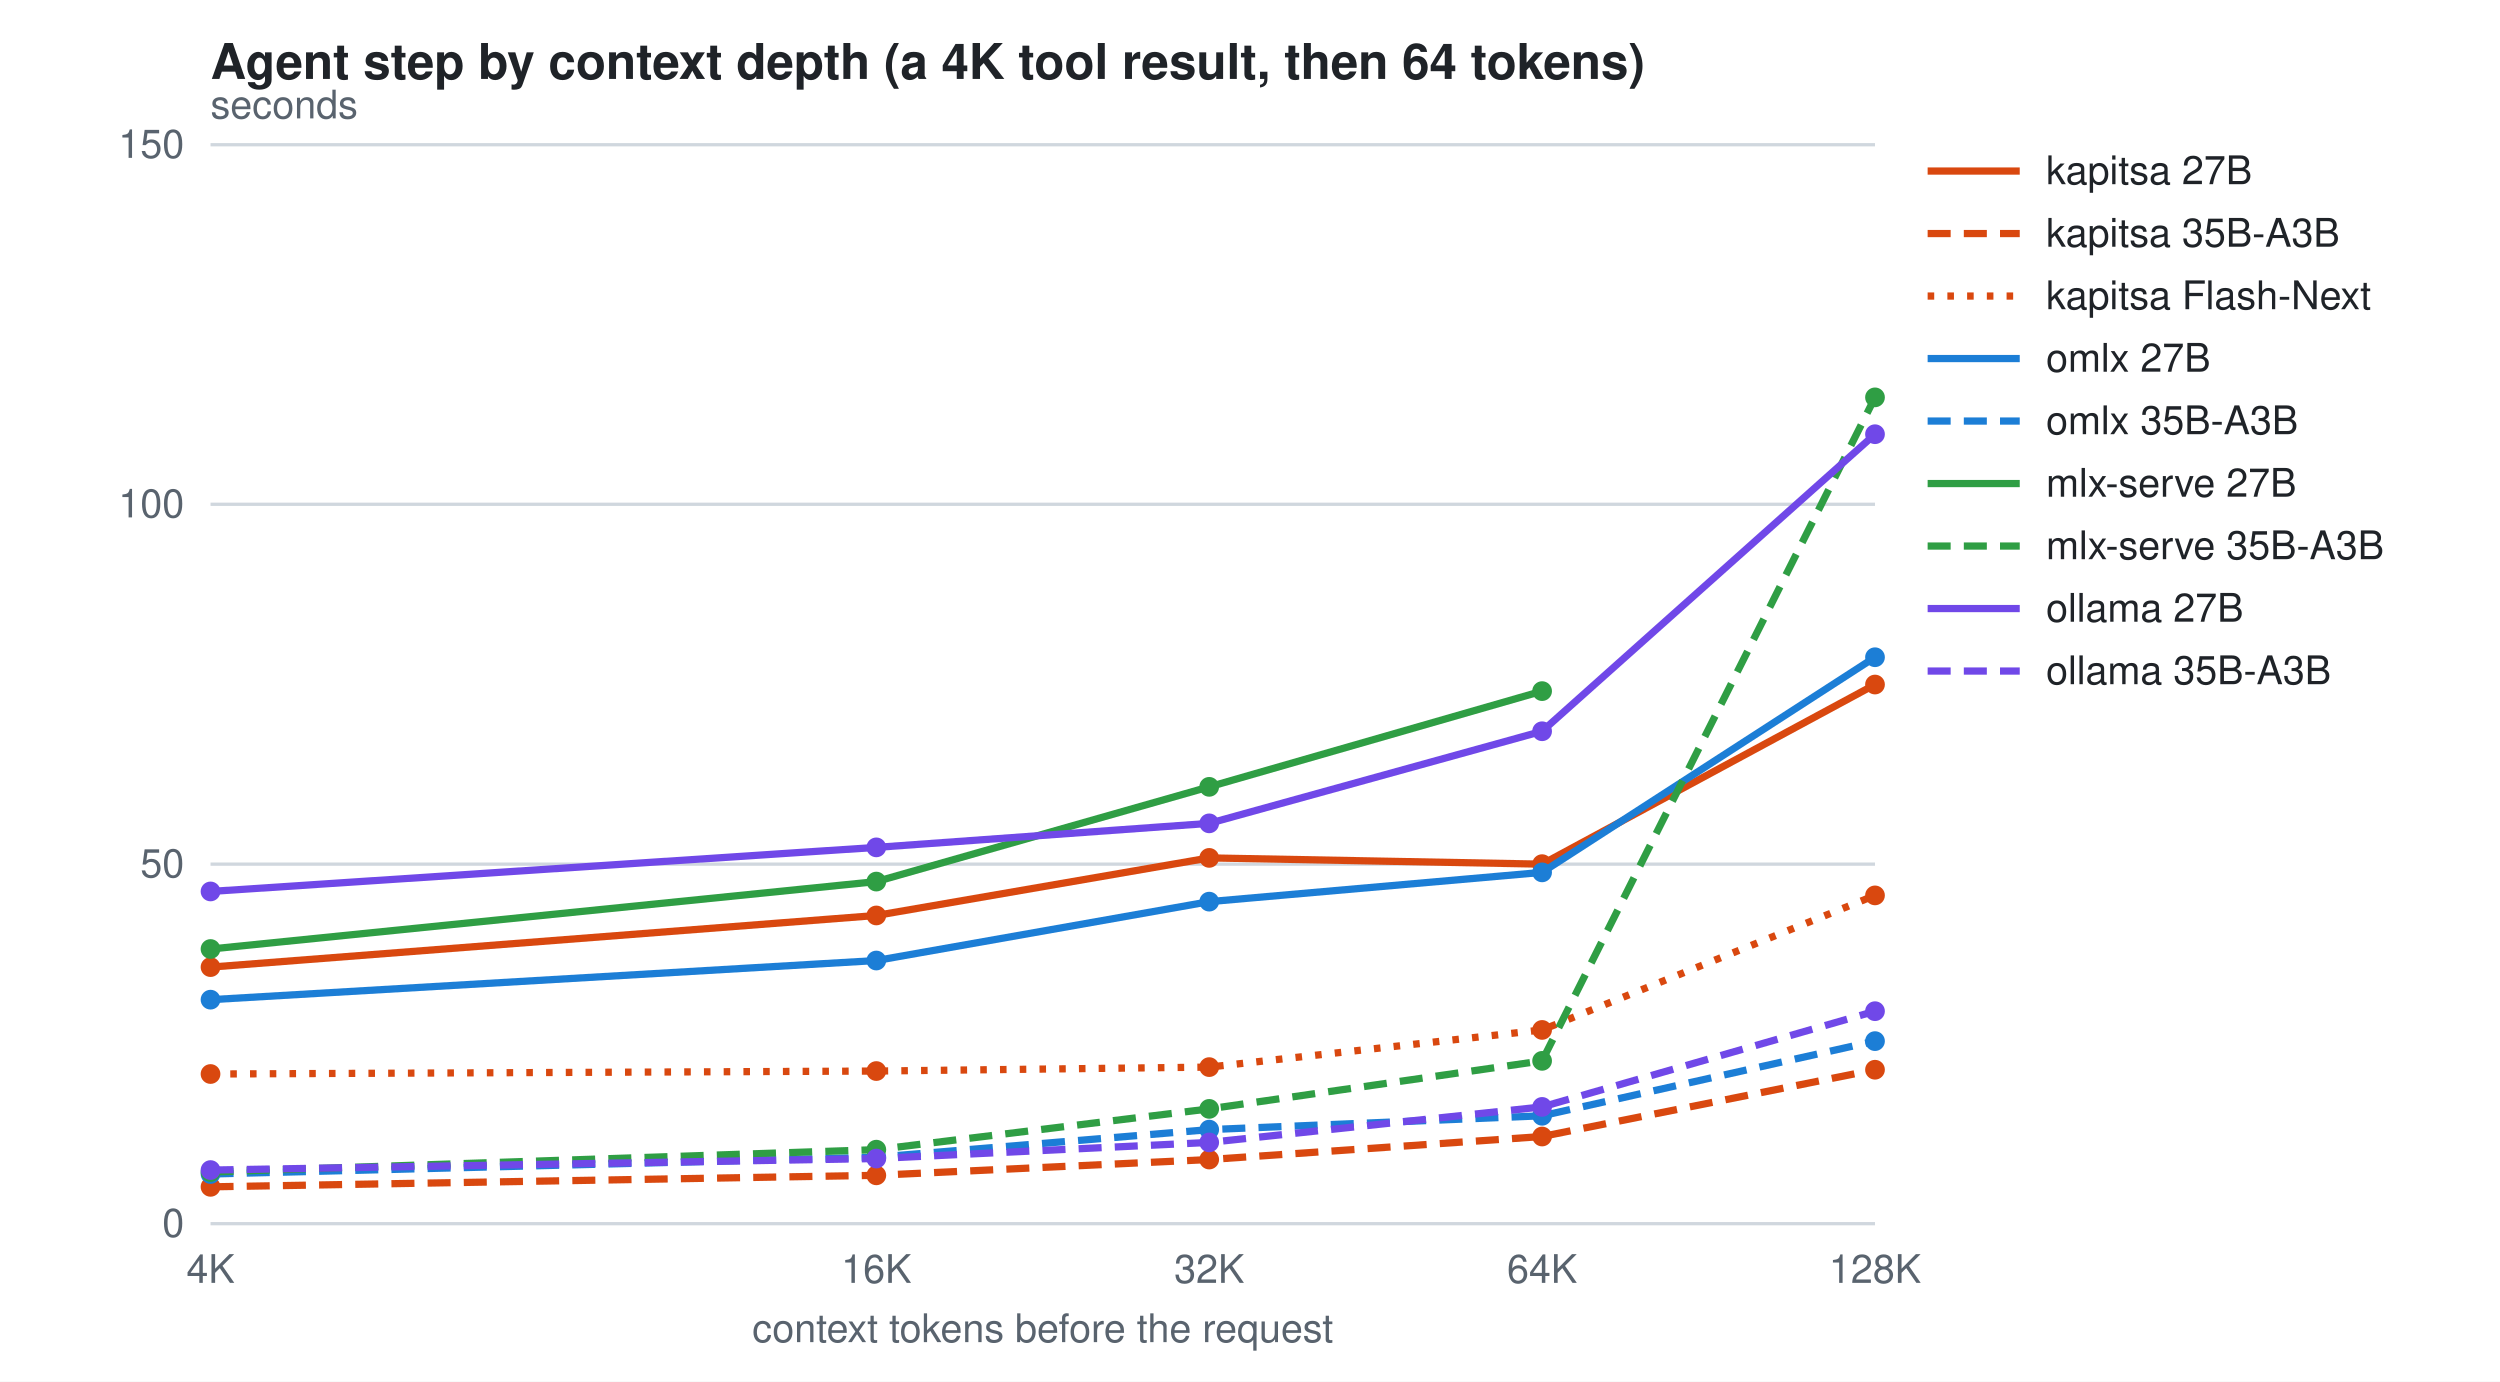
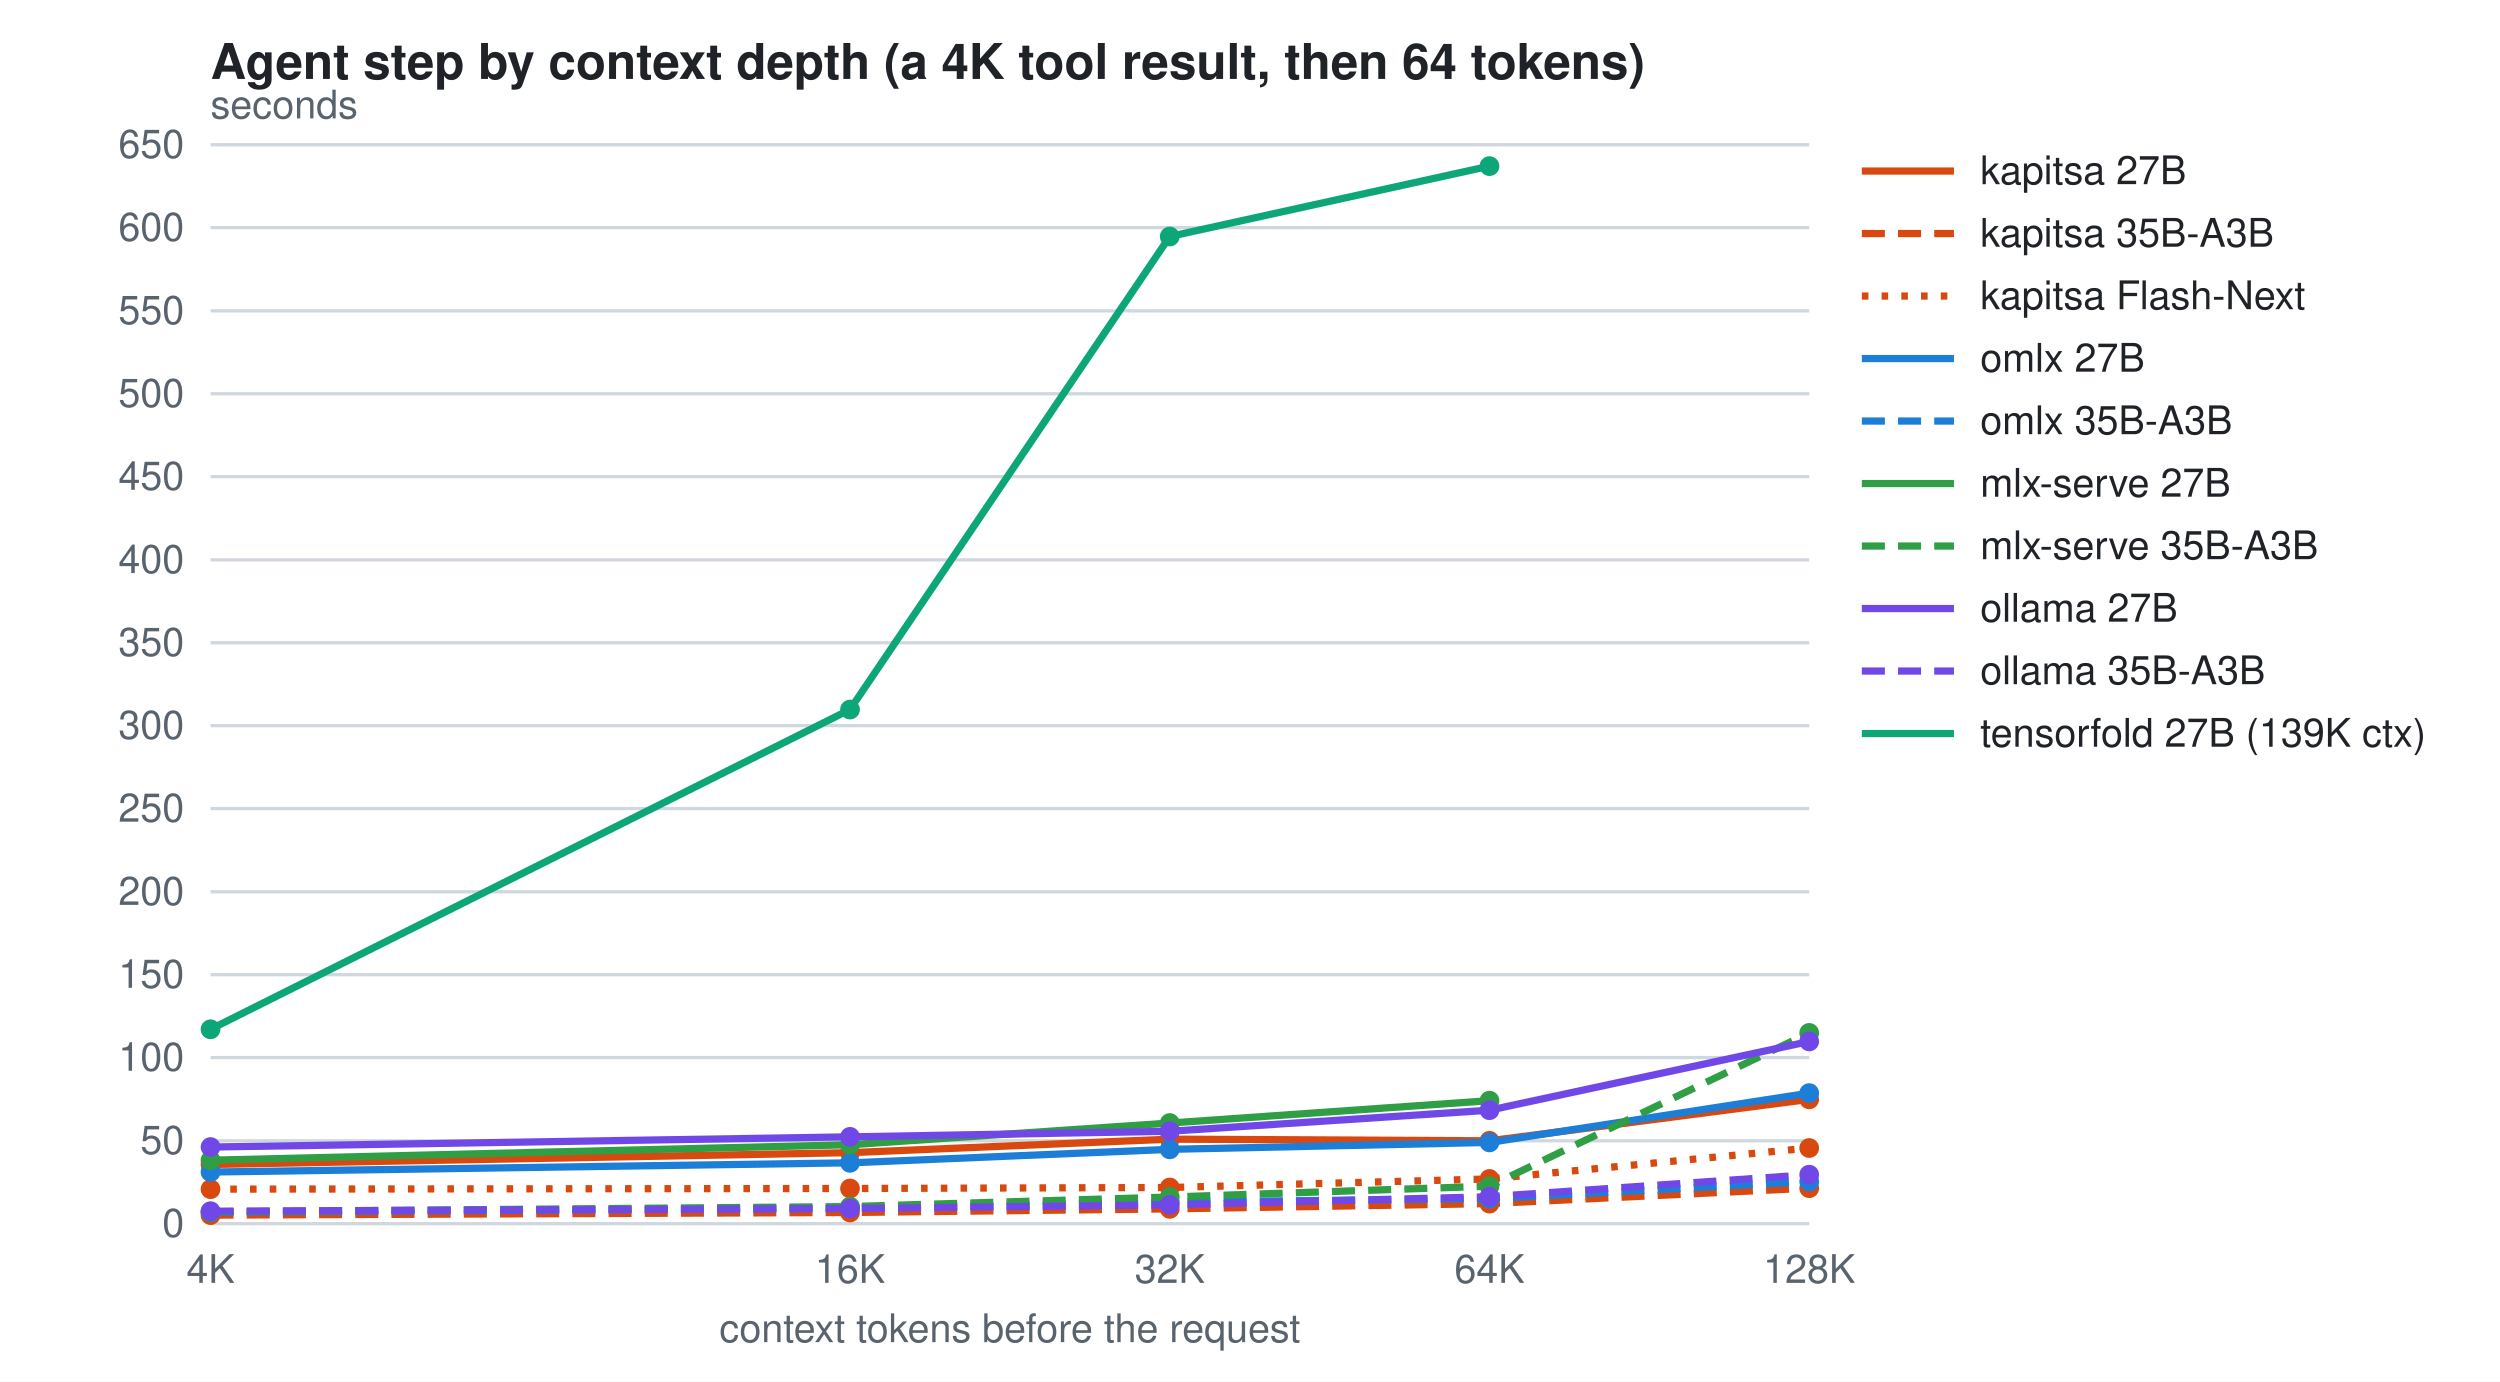
<svg xmlns="http://www.w3.org/2000/svg" width="760" height="420" viewBox="0 0 760 420" font-family="-apple-system, Segoe UI, Helvetica, Arial, sans-serif" font-size="12">
  <rect width="760" height="420" fill="#ffffff" />
  <text x="64" y="24" font-size="15" font-weight="600" fill="#1f2328">Agent step by context depth (a 4K tool result, then 64 tokens)</text>
-   <line x1="64" x2="570" y1="372.0" y2="372.0" stroke="#d0d7de" stroke-width="1" />
+   <line x1="64" x2="550" y1="372.0" y2="372.0" stroke="#d0d7de" stroke-width="1" />
  <text x="56" y="376.0" text-anchor="end" fill="#59636e">0</text>
-   <line x1="64" x2="570" y1="262.7" y2="262.7" stroke="#d0d7de" stroke-width="1" />
-   <text x="56" y="266.7" text-anchor="end" fill="#59636e">50</text>
-   <line x1="64" x2="570" y1="153.3" y2="153.3" stroke="#d0d7de" stroke-width="1" />
-   <text x="56" y="157.3" text-anchor="end" fill="#59636e">100</text>
-   <line x1="64" x2="570" y1="44.0" y2="44.0" stroke="#d0d7de" stroke-width="1" />
-   <text x="56" y="48.0" text-anchor="end" fill="#59636e">150</text>
+   <line x1="64" x2="550" y1="346.8" y2="346.8" stroke="#d0d7de" stroke-width="1" />
+   <text x="56" y="350.8" text-anchor="end" fill="#59636e">50</text>
+   <line x1="64" x2="550" y1="321.5" y2="321.5" stroke="#d0d7de" stroke-width="1" />
+   <text x="56" y="325.5" text-anchor="end" fill="#59636e">100</text>
+   <line x1="64" x2="550" y1="296.3" y2="296.3" stroke="#d0d7de" stroke-width="1" />
+   <text x="56" y="300.3" text-anchor="end" fill="#59636e">150</text>
+   <line x1="64" x2="550" y1="271.1" y2="271.1" stroke="#d0d7de" stroke-width="1" />
+   <text x="56" y="275.1" text-anchor="end" fill="#59636e">200</text>
+   <line x1="64" x2="550" y1="245.8" y2="245.8" stroke="#d0d7de" stroke-width="1" />
+   <text x="56" y="249.8" text-anchor="end" fill="#59636e">250</text>
+   <line x1="64" x2="550" y1="220.6" y2="220.6" stroke="#d0d7de" stroke-width="1" />
+   <text x="56" y="224.6" text-anchor="end" fill="#59636e">300</text>
+   <line x1="64" x2="550" y1="195.4" y2="195.4" stroke="#d0d7de" stroke-width="1" />
+   <text x="56" y="199.4" text-anchor="end" fill="#59636e">350</text>
+   <line x1="64" x2="550" y1="170.2" y2="170.2" stroke="#d0d7de" stroke-width="1" />
+   <text x="56" y="174.2" text-anchor="end" fill="#59636e">400</text>
+   <line x1="64" x2="550" y1="144.9" y2="144.9" stroke="#d0d7de" stroke-width="1" />
+   <text x="56" y="148.9" text-anchor="end" fill="#59636e">450</text>
+   <line x1="64" x2="550" y1="119.7" y2="119.7" stroke="#d0d7de" stroke-width="1" />
+   <text x="56" y="123.7" text-anchor="end" fill="#59636e">500</text>
+   <line x1="64" x2="550" y1="94.5" y2="94.5" stroke="#d0d7de" stroke-width="1" />
+   <text x="56" y="98.5" text-anchor="end" fill="#59636e">550</text>
+   <line x1="64" x2="550" y1="69.2" y2="69.2" stroke="#d0d7de" stroke-width="1" />
+   <text x="56" y="73.2" text-anchor="end" fill="#59636e">600</text>
+   <line x1="64" x2="550" y1="44.0" y2="44.0" stroke="#d0d7de" stroke-width="1" />
+   <text x="56" y="48.0" text-anchor="end" fill="#59636e">650</text>
  <text x="64.0" y="390" text-anchor="middle" fill="#59636e">4K</text>
-   <text x="266.4" y="390" text-anchor="middle" fill="#59636e">16K</text>
-   <text x="367.6" y="390" text-anchor="middle" fill="#59636e">32K</text>
-   <text x="468.8" y="390" text-anchor="middle" fill="#59636e">64K</text>
-   <text x="570.0" y="390" text-anchor="middle" fill="#59636e">128K</text>
-   <text x="317" y="408" text-anchor="middle" fill="#59636e">context tokens before the request</text>
+   <text x="258.4" y="390" text-anchor="middle" fill="#59636e">16K</text>
+   <text x="355.6" y="390" text-anchor="middle" fill="#59636e">32K</text>
+   <text x="452.8" y="390" text-anchor="middle" fill="#59636e">64K</text>
+   <text x="550.0" y="390" text-anchor="middle" fill="#59636e">128K</text>
+   <text x="307" y="408" text-anchor="middle" fill="#59636e">context tokens before the request</text>
  <text x="64" y="36" fill="#59636e">seconds</text>
-   <path d="M64.0,294.0 L266.4,278.3 L367.6,260.8 L468.8,262.7 L570.0,208.1" fill="none" stroke="#d9480f" stroke-width="2.2" stroke-dasharray="" stroke-linejoin="round" />
-   <circle cx="64.0" cy="294.0" r="3" fill="#d9480f" />
-   <circle cx="266.4" cy="278.3" r="3" fill="#d9480f" />
-   <circle cx="367.6" cy="260.8" r="3" fill="#d9480f" />
-   <circle cx="468.8" cy="262.7" r="3" fill="#d9480f" />
-   <circle cx="570.0" cy="208.1" r="3" fill="#d9480f" />
-   <line x1="586" x2="614" y1="52" y2="52" stroke="#d9480f" stroke-width="2.2" stroke-dasharray="" />
-   <text x="622" y="56" fill="#1f2328">kapitsa 27B</text>
-   <path d="M64.0,360.8 L266.4,357.3 L367.6,352.5 L468.8,345.5 L570.0,325.2" fill="none" stroke="#d9480f" stroke-width="2.2" stroke-dasharray="7 4" stroke-linejoin="round" />
-   <circle cx="64.0" cy="360.8" r="3" fill="#d9480f" />
-   <circle cx="266.4" cy="357.3" r="3" fill="#d9480f" />
-   <circle cx="367.6" cy="352.5" r="3" fill="#d9480f" />
-   <circle cx="468.8" cy="345.5" r="3" fill="#d9480f" />
-   <circle cx="570.0" cy="325.2" r="3" fill="#d9480f" />
-   <line x1="586" x2="614" y1="71" y2="71" stroke="#d9480f" stroke-width="2.2" stroke-dasharray="7 4" />
-   <text x="622" y="75" fill="#1f2328">kapitsa 35B-A3B</text>
-   <path d="M64.0,326.5 L266.4,325.6 L367.6,324.4 L468.8,313.1 L570.0,272.2" fill="none" stroke="#d9480f" stroke-width="2.2" stroke-dasharray="2 4" stroke-linejoin="round" />
-   <circle cx="64.0" cy="326.5" r="3" fill="#d9480f" />
-   <circle cx="266.4" cy="325.6" r="3" fill="#d9480f" />
-   <circle cx="367.6" cy="324.4" r="3" fill="#d9480f" />
-   <circle cx="468.8" cy="313.1" r="3" fill="#d9480f" />
-   <circle cx="570.0" cy="272.2" r="3" fill="#d9480f" />
-   <line x1="586" x2="614" y1="90" y2="90" stroke="#d9480f" stroke-width="2.2" stroke-dasharray="2 4" />
-   <text x="622" y="94" fill="#1f2328">kapitsa Flash-Next</text>
-   <path d="M64.0,303.9 L266.4,292.0 L367.6,274.1 L468.8,265.2 L570.0,199.8" fill="none" stroke="#1c7ed6" stroke-width="2.2" stroke-dasharray="" stroke-linejoin="round" />
-   <circle cx="64.0" cy="303.9" r="3" fill="#1c7ed6" />
-   <circle cx="266.4" cy="292.0" r="3" fill="#1c7ed6" />
-   <circle cx="367.6" cy="274.1" r="3" fill="#1c7ed6" />
-   <circle cx="468.8" cy="265.2" r="3" fill="#1c7ed6" />
-   <circle cx="570.0" cy="199.8" r="3" fill="#1c7ed6" />
-   <line x1="586" x2="614" y1="109" y2="109" stroke="#1c7ed6" stroke-width="2.2" stroke-dasharray="" />
-   <text x="622" y="113" fill="#1f2328">omlx 27B</text>
-   <path d="M64.0,356.9 L266.4,351.8 L367.6,343.4 L468.8,339.2 L570.0,316.5" fill="none" stroke="#1c7ed6" stroke-width="2.2" stroke-dasharray="7 4" stroke-linejoin="round" />
-   <circle cx="64.0" cy="356.9" r="3" fill="#1c7ed6" />
-   <circle cx="266.4" cy="351.8" r="3" fill="#1c7ed6" />
-   <circle cx="367.6" cy="343.4" r="3" fill="#1c7ed6" />
-   <circle cx="468.8" cy="339.2" r="3" fill="#1c7ed6" />
-   <circle cx="570.0" cy="316.5" r="3" fill="#1c7ed6" />
-   <line x1="586" x2="614" y1="128" y2="128" stroke="#1c7ed6" stroke-width="2.2" stroke-dasharray="7 4" />
-   <text x="622" y="132" fill="#1f2328">omlx 35B-A3B</text>
-   <path d="M64.0,288.5 L266.4,268.0 L367.6,239.2 L468.8,210.1" fill="none" stroke="#2f9e44" stroke-width="2.2" stroke-dasharray="" stroke-linejoin="round" />
-   <circle cx="64.0" cy="288.5" r="3" fill="#2f9e44" />
-   <circle cx="266.4" cy="268.0" r="3" fill="#2f9e44" />
-   <circle cx="367.6" cy="239.2" r="3" fill="#2f9e44" />
-   <circle cx="468.8" cy="210.1" r="3" fill="#2f9e44" />
-   <line x1="586" x2="614" y1="147" y2="147" stroke="#2f9e44" stroke-width="2.2" stroke-dasharray="" />
-   <text x="622" y="151" fill="#1f2328">mlx-serve 27B</text>
-   <path d="M64.0,356.3 L266.4,349.5 L367.6,337.1 L468.8,322.5 L570.0,120.8" fill="none" stroke="#2f9e44" stroke-width="2.2" stroke-dasharray="7 4" stroke-linejoin="round" />
-   <circle cx="64.0" cy="356.3" r="3" fill="#2f9e44" />
-   <circle cx="266.4" cy="349.5" r="3" fill="#2f9e44" />
-   <circle cx="367.6" cy="337.1" r="3" fill="#2f9e44" />
-   <circle cx="468.8" cy="322.5" r="3" fill="#2f9e44" />
-   <circle cx="570.0" cy="120.8" r="3" fill="#2f9e44" />
-   <line x1="586" x2="614" y1="166" y2="166" stroke="#2f9e44" stroke-width="2.2" stroke-dasharray="7 4" />
-   <text x="622" y="170" fill="#1f2328">mlx-serve 35B-A3B</text>
-   <path d="M64.0,271.0 L266.4,257.6 L367.6,250.3 L468.8,222.3 L570.0,132.0" fill="none" stroke="#7048e8" stroke-width="2.2" stroke-dasharray="" stroke-linejoin="round" />
-   <circle cx="64.0" cy="271.0" r="3" fill="#7048e8" />
-   <circle cx="266.4" cy="257.6" r="3" fill="#7048e8" />
-   <circle cx="367.6" cy="250.3" r="3" fill="#7048e8" />
-   <circle cx="468.8" cy="222.3" r="3" fill="#7048e8" />
-   <circle cx="570.0" cy="132.0" r="3" fill="#7048e8" />
-   <line x1="586" x2="614" y1="185" y2="185" stroke="#7048e8" stroke-width="2.2" stroke-dasharray="" />
-   <text x="622" y="189" fill="#1f2328">ollama 27B</text>
-   <path d="M64.0,355.7 L266.4,352.2 L367.6,347.3 L468.8,336.5 L570.0,307.4" fill="none" stroke="#7048e8" stroke-width="2.2" stroke-dasharray="7 4" stroke-linejoin="round" />
-   <circle cx="64.0" cy="355.7" r="3" fill="#7048e8" />
-   <circle cx="266.4" cy="352.2" r="3" fill="#7048e8" />
-   <circle cx="367.6" cy="347.3" r="3" fill="#7048e8" />
-   <circle cx="468.8" cy="336.5" r="3" fill="#7048e8" />
-   <circle cx="570.0" cy="307.4" r="3" fill="#7048e8" />
-   <line x1="586" x2="614" y1="204" y2="204" stroke="#7048e8" stroke-width="2.2" stroke-dasharray="7 4" />
-   <text x="622" y="208" fill="#1f2328">ollama 35B-A3B</text>
+   <path d="M64.0,354.0 L258.4,350.4 L355.6,346.3 L452.8,346.8 L550.0,334.2" fill="none" stroke="#d9480f" stroke-width="2.2" stroke-dasharray="" stroke-linejoin="round" />
+   <circle cx="64.0" cy="354.0" r="3" fill="#d9480f" />
+   <circle cx="258.4" cy="350.4" r="3" fill="#d9480f" />
+   <circle cx="355.6" cy="346.3" r="3" fill="#d9480f" />
+   <circle cx="452.8" cy="346.8" r="3" fill="#d9480f" />
+   <circle cx="550.0" cy="334.2" r="3" fill="#d9480f" />
+   <line x1="566" x2="594" y1="52" y2="52" stroke="#d9480f" stroke-width="2.2" stroke-dasharray="" />
+   <text x="602" y="56" fill="#1f2328">kapitsa 27B</text>
+   <path d="M64.0,369.4 L258.4,368.6 L355.6,367.5 L452.8,365.9 L550.0,361.2" fill="none" stroke="#d9480f" stroke-width="2.2" stroke-dasharray="7 4" stroke-linejoin="round" />
+   <circle cx="64.0" cy="369.4" r="3" fill="#d9480f" />
+   <circle cx="258.4" cy="368.6" r="3" fill="#d9480f" />
+   <circle cx="355.6" cy="367.5" r="3" fill="#d9480f" />
+   <circle cx="452.8" cy="365.9" r="3" fill="#d9480f" />
+   <circle cx="550.0" cy="361.2" r="3" fill="#d9480f" />
+   <line x1="566" x2="594" y1="71" y2="71" stroke="#d9480f" stroke-width="2.2" stroke-dasharray="7 4" />
+   <text x="602" y="75" fill="#1f2328">kapitsa 35B-A3B</text>
+   <path d="M64.0,361.5 L258.4,361.3 L355.6,361.0 L452.8,358.4 L550.0,349.0" fill="none" stroke="#d9480f" stroke-width="2.2" stroke-dasharray="2 4" stroke-linejoin="round" />
+   <circle cx="64.0" cy="361.5" r="3" fill="#d9480f" />
+   <circle cx="258.4" cy="361.3" r="3" fill="#d9480f" />
+   <circle cx="355.6" cy="361.0" r="3" fill="#d9480f" />
+   <circle cx="452.8" cy="358.4" r="3" fill="#d9480f" />
+   <circle cx="550.0" cy="349.0" r="3" fill="#d9480f" />
+   <line x1="566" x2="594" y1="90" y2="90" stroke="#d9480f" stroke-width="2.2" stroke-dasharray="2 4" />
+   <text x="602" y="94" fill="#1f2328">kapitsa Flash-Next</text>
+   <path d="M64.0,356.3 L258.4,353.5 L355.6,349.4 L452.8,347.3 L550.0,332.3" fill="none" stroke="#1c7ed6" stroke-width="2.2" stroke-dasharray="" stroke-linejoin="round" />
+   <circle cx="64.0" cy="356.3" r="3" fill="#1c7ed6" />
+   <circle cx="258.4" cy="353.5" r="3" fill="#1c7ed6" />
+   <circle cx="355.6" cy="349.4" r="3" fill="#1c7ed6" />
+   <circle cx="452.8" cy="347.3" r="3" fill="#1c7ed6" />
+   <circle cx="550.0" cy="332.3" r="3" fill="#1c7ed6" />
+   <line x1="566" x2="594" y1="109" y2="109" stroke="#1c7ed6" stroke-width="2.2" stroke-dasharray="" />
+   <text x="602" y="113" fill="#1f2328">omlx 27B</text>
+   <path d="M64.0,368.5 L258.4,367.3 L355.6,365.4 L452.8,364.4 L550.0,359.2" fill="none" stroke="#1c7ed6" stroke-width="2.2" stroke-dasharray="7 4" stroke-linejoin="round" />
+   <circle cx="64.0" cy="368.5" r="3" fill="#1c7ed6" />
+   <circle cx="258.4" cy="367.3" r="3" fill="#1c7ed6" />
+   <circle cx="355.6" cy="365.4" r="3" fill="#1c7ed6" />
+   <circle cx="452.8" cy="364.4" r="3" fill="#1c7ed6" />
+   <circle cx="550.0" cy="359.2" r="3" fill="#1c7ed6" />
+   <line x1="566" x2="594" y1="128" y2="128" stroke="#1c7ed6" stroke-width="2.2" stroke-dasharray="7 4" />
+   <text x="602" y="132" fill="#1f2328">omlx 35B-A3B</text>
+   <path d="M64.0,352.7 L258.4,348.0 L355.6,341.4 L452.8,334.6" fill="none" stroke="#2f9e44" stroke-width="2.2" stroke-dasharray="" stroke-linejoin="round" />
+   <circle cx="64.0" cy="352.7" r="3" fill="#2f9e44" />
+   <circle cx="258.4" cy="348.0" r="3" fill="#2f9e44" />
+   <circle cx="355.6" cy="341.4" r="3" fill="#2f9e44" />
+   <circle cx="452.8" cy="334.6" r="3" fill="#2f9e44" />
+   <line x1="566" x2="594" y1="147" y2="147" stroke="#2f9e44" stroke-width="2.2" stroke-dasharray="" />
+   <text x="602" y="151" fill="#1f2328">mlx-serve 27B</text>
+   <path d="M64.0,368.4 L258.4,366.8 L355.6,363.9 L452.8,360.6 L550.0,314.0" fill="none" stroke="#2f9e44" stroke-width="2.2" stroke-dasharray="7 4" stroke-linejoin="round" />
+   <circle cx="64.0" cy="368.4" r="3" fill="#2f9e44" />
+   <circle cx="258.4" cy="366.8" r="3" fill="#2f9e44" />
+   <circle cx="355.6" cy="363.9" r="3" fill="#2f9e44" />
+   <circle cx="452.8" cy="360.6" r="3" fill="#2f9e44" />
+   <circle cx="550.0" cy="314.0" r="3" fill="#2f9e44" />
+   <line x1="566" x2="594" y1="166" y2="166" stroke="#2f9e44" stroke-width="2.2" stroke-dasharray="7 4" />
+   <text x="602" y="170" fill="#1f2328">mlx-serve 35B-A3B</text>
+   <path d="M64.0,348.7 L258.4,345.6 L355.6,343.9 L452.8,337.5 L550.0,316.6" fill="none" stroke="#7048e8" stroke-width="2.2" stroke-dasharray="" stroke-linejoin="round" />
+   <circle cx="64.0" cy="348.7" r="3" fill="#7048e8" />
+   <circle cx="258.4" cy="345.6" r="3" fill="#7048e8" />
+   <circle cx="355.6" cy="343.9" r="3" fill="#7048e8" />
+   <circle cx="452.8" cy="337.5" r="3" fill="#7048e8" />
+   <circle cx="550.0" cy="316.6" r="3" fill="#7048e8" />
+   <line x1="566" x2="594" y1="185" y2="185" stroke="#7048e8" stroke-width="2.2" stroke-dasharray="" />
+   <text x="602" y="189" fill="#1f2328">ollama 27B</text>
+   <path d="M64.0,368.2 L258.4,367.4 L355.6,366.3 L452.8,363.8 L550.0,357.1" fill="none" stroke="#7048e8" stroke-width="2.2" stroke-dasharray="7 4" stroke-linejoin="round" />
+   <circle cx="64.0" cy="368.2" r="3" fill="#7048e8" />
+   <circle cx="258.4" cy="367.4" r="3" fill="#7048e8" />
+   <circle cx="355.6" cy="366.3" r="3" fill="#7048e8" />
+   <circle cx="452.8" cy="363.8" r="3" fill="#7048e8" />
+   <circle cx="550.0" cy="357.1" r="3" fill="#7048e8" />
+   <line x1="566" x2="594" y1="204" y2="204" stroke="#7048e8" stroke-width="2.2" stroke-dasharray="7 4" />
+   <text x="602" y="208" fill="#1f2328">ollama 35B-A3B</text>
+   <path d="M64.0,312.9 L258.4,215.7 L355.6,71.9 L452.8,50.5" fill="none" stroke="#0ca678" stroke-width="2.2" stroke-dasharray="" stroke-linejoin="round" />
+   <circle cx="64.0" cy="312.9" r="3" fill="#0ca678" />
+   <circle cx="258.4" cy="215.7" r="3" fill="#0ca678" />
+   <circle cx="355.6" cy="71.9" r="3" fill="#0ca678" />
+   <circle cx="452.8" cy="50.5" r="3" fill="#0ca678" />
+   <line x1="566" x2="594" y1="223" y2="223" stroke="#0ca678" stroke-width="2.2" stroke-dasharray="" />
+   <text x="602" y="227" fill="#1f2328">tensorfold 27B (139K ctx)</text>
</svg>
